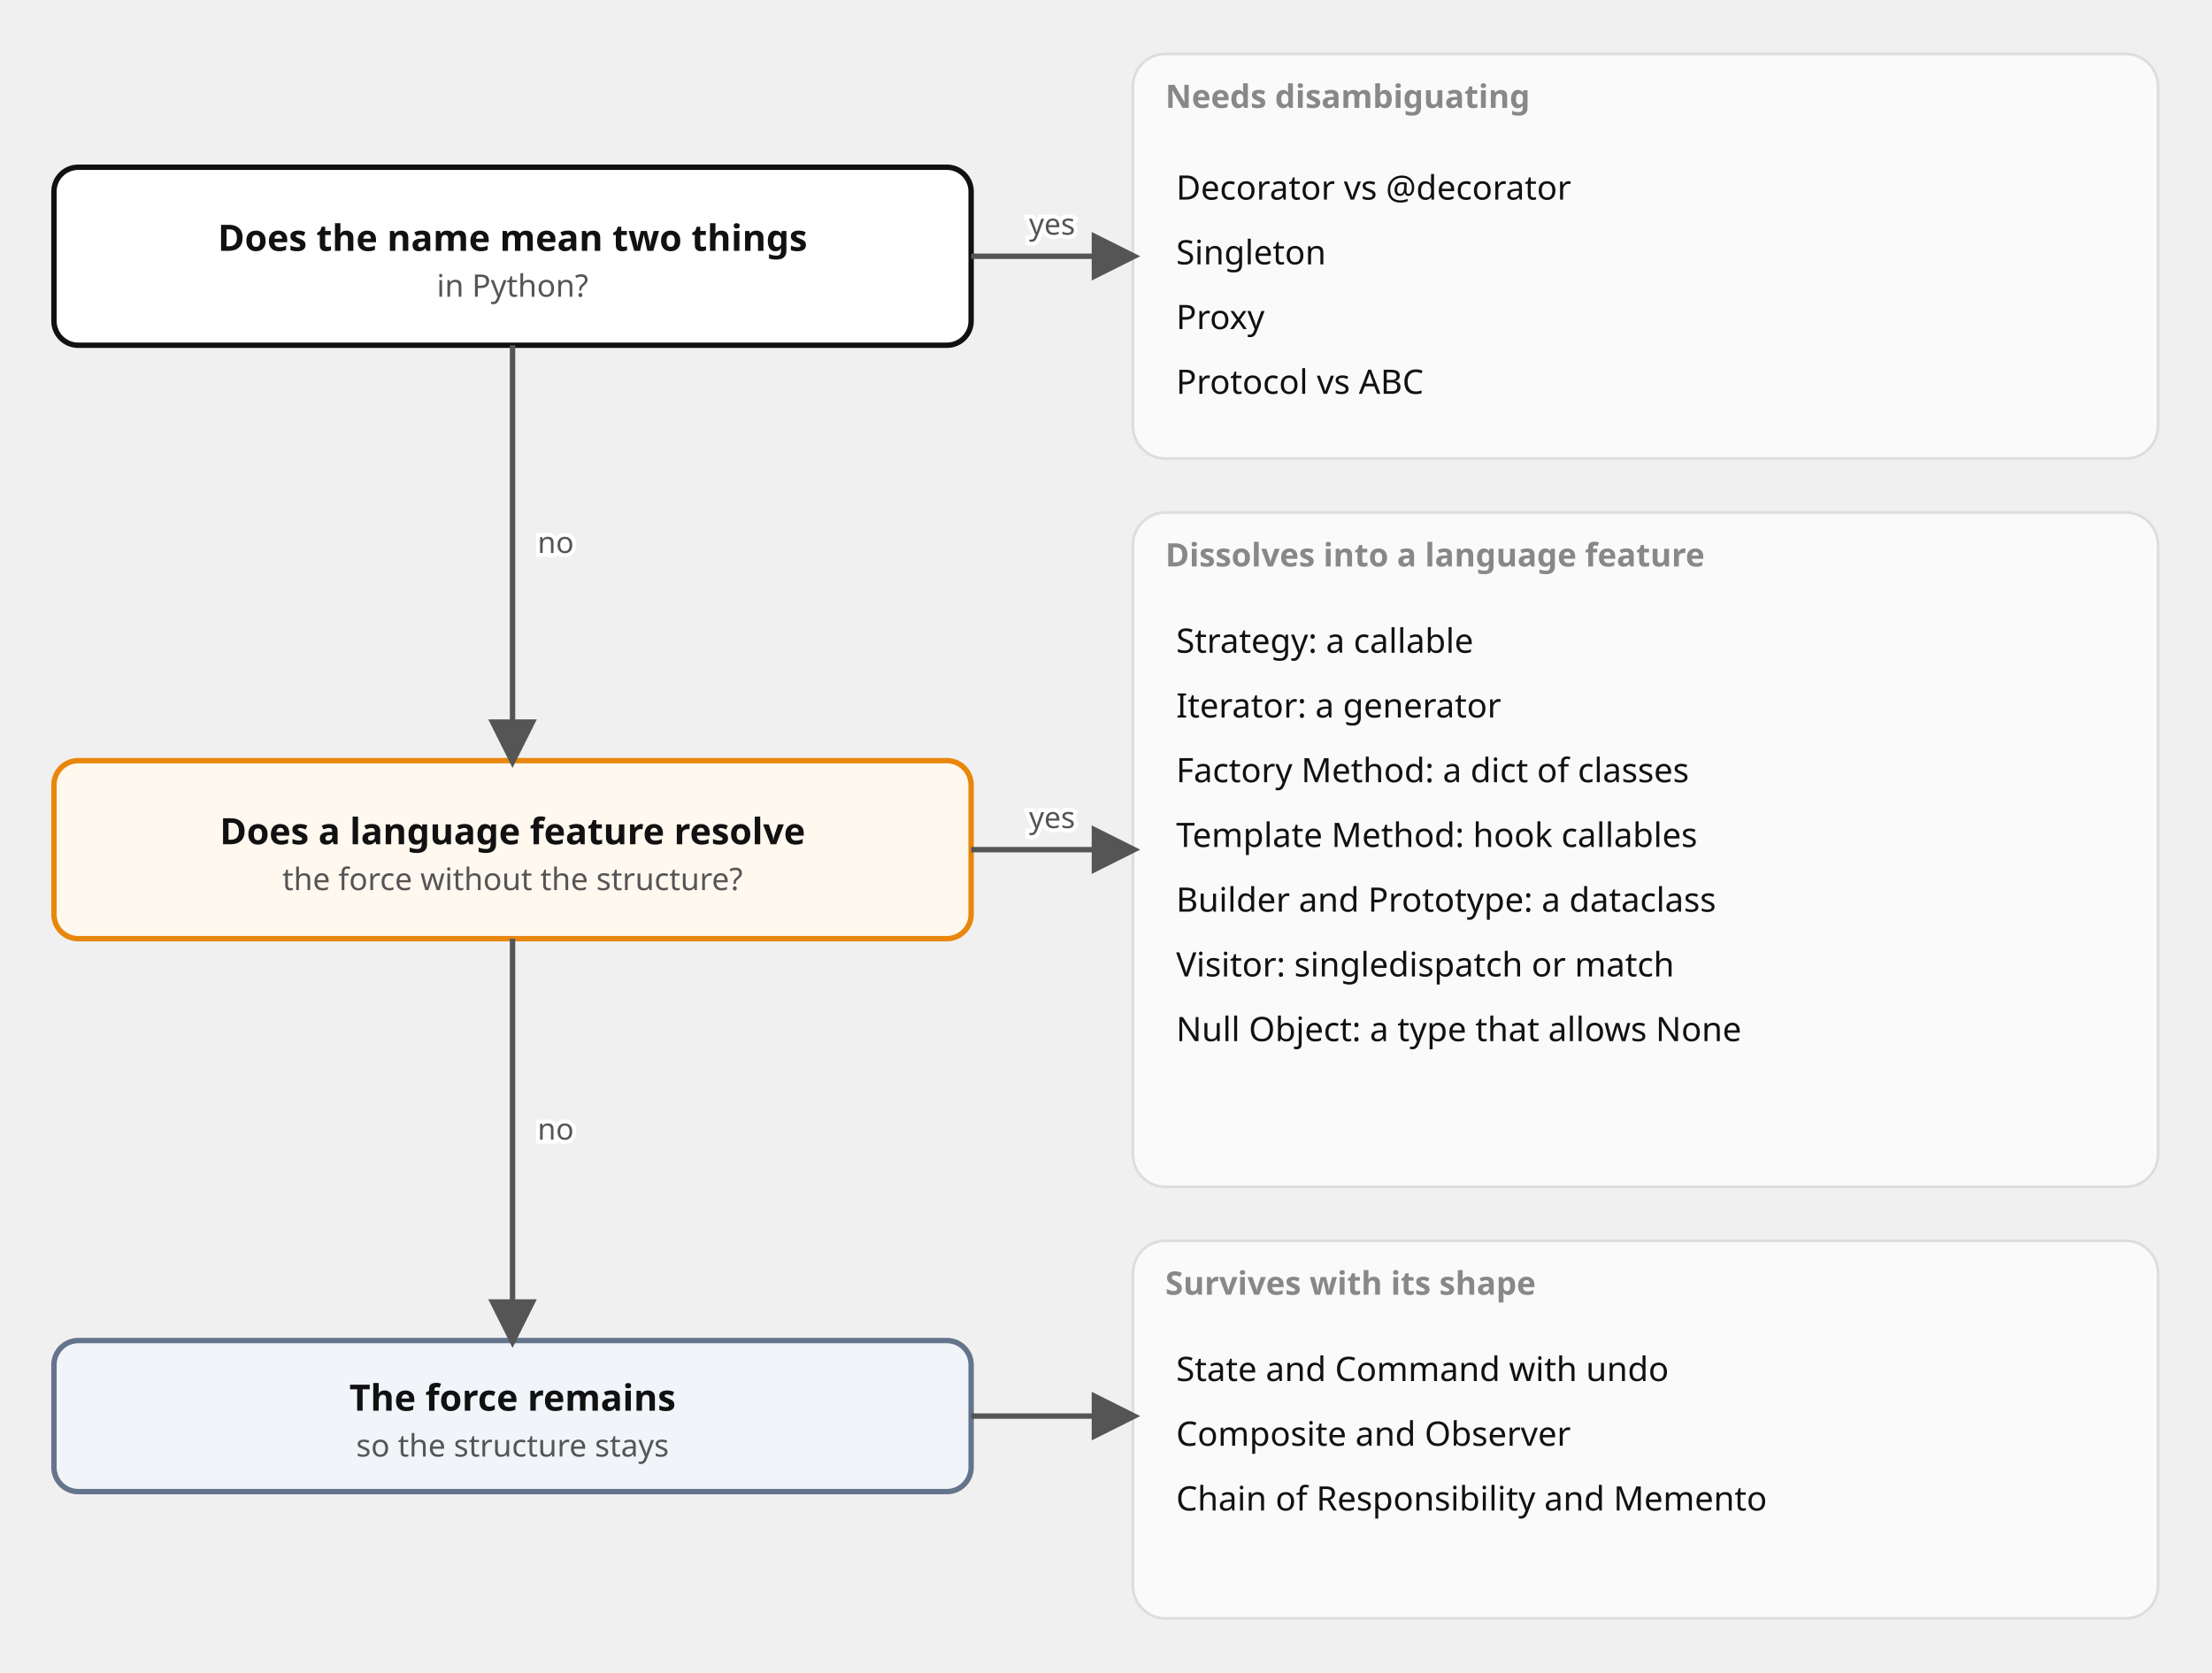
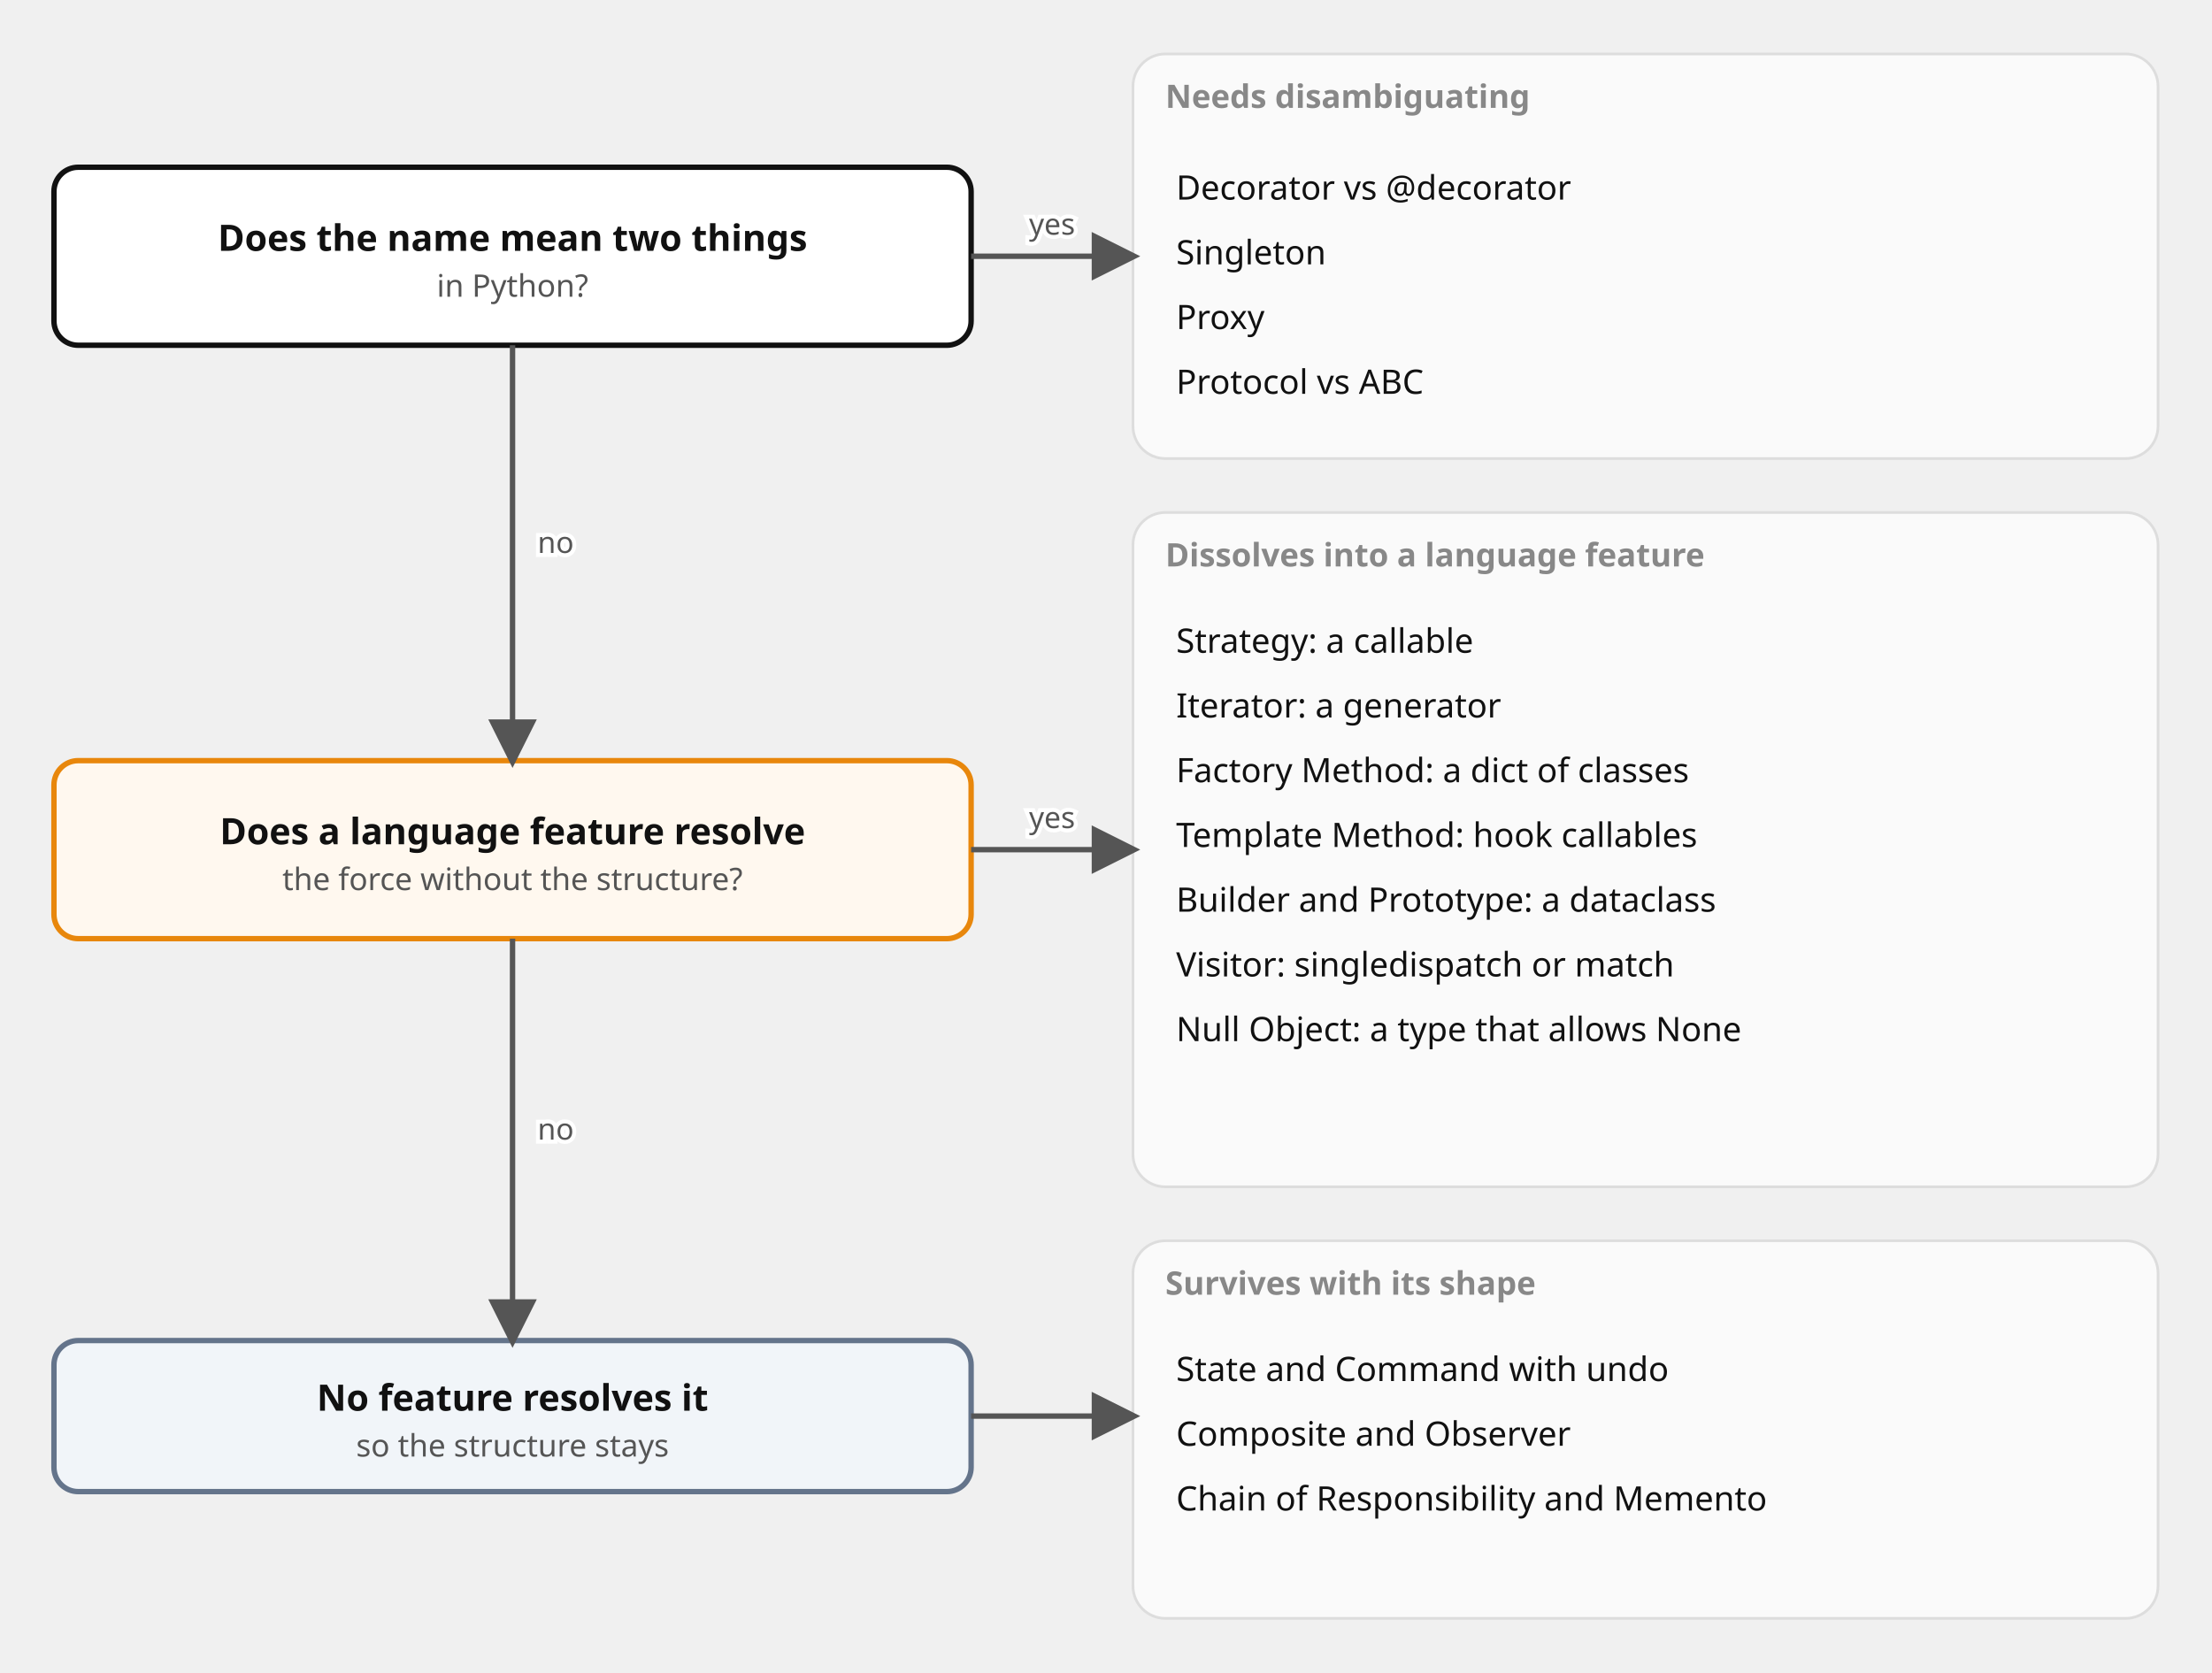
<svg xmlns="http://www.w3.org/2000/svg" viewBox="0 0 820 620" font-family="'Red Hat Text', system-ui, sans-serif" role="img">
  <defs>
    <marker id="a" viewBox="0 0 10 10" refX="8.5" refY="5" markerWidth="9" markerHeight="9" orient="auto-start-reverse">
      <path d="M0,0 L10,5 L0,10 z" fill="#555" />
    </marker>
    <marker id="am" viewBox="0 0 10 10" refX="8.5" refY="5" markerWidth="9" markerHeight="9" orient="auto-start-reverse">
      <path d="M0,0 L10,5 L0,10 z" fill="#b8650a" />
    </marker>
  </defs>
  <rect x="420" y="20" width="380" height="150" rx="12" fill="#fafafa" stroke="#ddd" />
  <text x="432" y="40" font-size="12" font-weight="700" fill="#888">Needs disambiguating</text>
  <rect x="420" y="190" width="380" height="250" rx="12" fill="#fafafa" stroke="#ddd" />
  <text x="432" y="210" font-size="12" font-weight="700" fill="#888">Dissolves into a language feature</text>
  <rect x="420" y="460" width="380" height="140" rx="12" fill="#fafafa" stroke="#ddd" />
  <text x="432" y="480" font-size="12" font-weight="700" fill="#888">Survives with its shape</text>
  <rect x="20" y="62" width="340" height="66" rx="9" fill="#ffffff" stroke="#111111" stroke-width="2" />
  <text x="190.0" y="93.0" font-size="13.5" font-weight="700" fill="#111111" text-anchor="middle">Does the name mean two things</text>
  <text x="190.0" y="110.0" font-size="11.5" fill="#555555" text-anchor="middle">in Python?</text>
  <rect x="20" y="282" width="340" height="66" rx="9" fill="#fff8ef" stroke="#e8870c" stroke-width="2" />
  <text x="190.0" y="313.0" font-size="13.5" font-weight="700" fill="#111111" text-anchor="middle">Does a language feature resolve</text>
  <text x="190.0" y="330.0" font-size="11.5" fill="#555555" text-anchor="middle">the force without the structure?</text>
  <rect x="20" y="497" width="340" height="56" rx="9" fill="#f1f5f9" stroke="#64748b" stroke-width="2" />
-   <text x="190.0" y="523.0" font-size="13.5" font-weight="700" fill="#111111" text-anchor="middle">The force remains</text>
+   <text x="190.0" y="523.0" font-size="13.5" font-weight="700" fill="#111111" text-anchor="middle">No feature resolves it</text>
  <text x="190.0" y="540.0" font-size="11.5" fill="#555555" text-anchor="middle">so the structure stays</text>
  <path d="M360,95 L420,95" fill="none" stroke="#555" stroke-width="2" marker-end="url(#a)" />
  <text x="390.0" y="87.0" font-size="11" fill="#ffffff" stroke="#ffffff" stroke-width="3" paint-order="stroke" text-anchor="middle">yes</text>
  <text x="390.0" y="87.0" font-size="11" fill="#555" text-anchor="middle">yes</text>
  <path d="M190,128 L190,282" fill="none" stroke="#555" stroke-width="2" marker-end="url(#a)" />
  <text x="206.0" y="205.0" font-size="11" fill="#ffffff" stroke="#ffffff" stroke-width="3" paint-order="stroke" text-anchor="middle">no</text>
  <text x="206.0" y="205.0" font-size="11" fill="#555" text-anchor="middle">no</text>
  <path d="M360,315 L420,315" fill="none" stroke="#555" stroke-width="2" marker-end="url(#a)" />
  <text x="390.0" y="307.0" font-size="11" fill="#ffffff" stroke="#ffffff" stroke-width="3" paint-order="stroke" text-anchor="middle">yes</text>
  <text x="390.0" y="307.0" font-size="11" fill="#555" text-anchor="middle">yes</text>
  <path d="M190,348 L190,497" fill="none" stroke="#555" stroke-width="2" marker-end="url(#a)" />
  <text x="206.0" y="422.5" font-size="11" fill="#ffffff" stroke="#ffffff" stroke-width="3" paint-order="stroke" text-anchor="middle">no</text>
  <text x="206.0" y="422.5" font-size="11" fill="#555" text-anchor="middle">no</text>
  <path d="M360,525 L420,525" fill="none" stroke="#555" stroke-width="2" marker-end="url(#a)" />
  <text x="436" y="74" font-size="12.5" fill="#111111" text-anchor="start">Decorator vs @decorator</text>
  <text x="436" y="98" font-size="12.5" fill="#111111" text-anchor="start">Singleton</text>
  <text x="436" y="122" font-size="12.5" fill="#111111" text-anchor="start">Proxy</text>
  <text x="436" y="146" font-size="12.5" fill="#111111" text-anchor="start">Protocol vs ABC</text>
  <text x="436" y="242" font-size="12.5" fill="#111111" text-anchor="start">Strategy: a callable</text>
  <text x="436" y="266" font-size="12.5" fill="#111111" text-anchor="start">Iterator: a generator</text>
  <text x="436" y="290" font-size="12.5" fill="#111111" text-anchor="start">Factory Method: a dict of classes</text>
  <text x="436" y="314" font-size="12.5" fill="#111111" text-anchor="start">Template Method: hook callables</text>
  <text x="436" y="338" font-size="12.5" fill="#111111" text-anchor="start">Builder and Prototype: a dataclass</text>
  <text x="436" y="362" font-size="12.5" fill="#111111" text-anchor="start">Visitor: singledispatch or match</text>
  <text x="436" y="386" font-size="12.5" fill="#111111" text-anchor="start">Null Object: a type that allows None</text>
  <text x="436" y="512" font-size="12.5" fill="#111111" text-anchor="start">State and Command with undo</text>
  <text x="436" y="536" font-size="12.5" fill="#111111" text-anchor="start">Composite and Observer</text>
  <text x="436" y="560" font-size="12.5" fill="#111111" text-anchor="start">Chain of Responsibility and Memento</text>
</svg>
